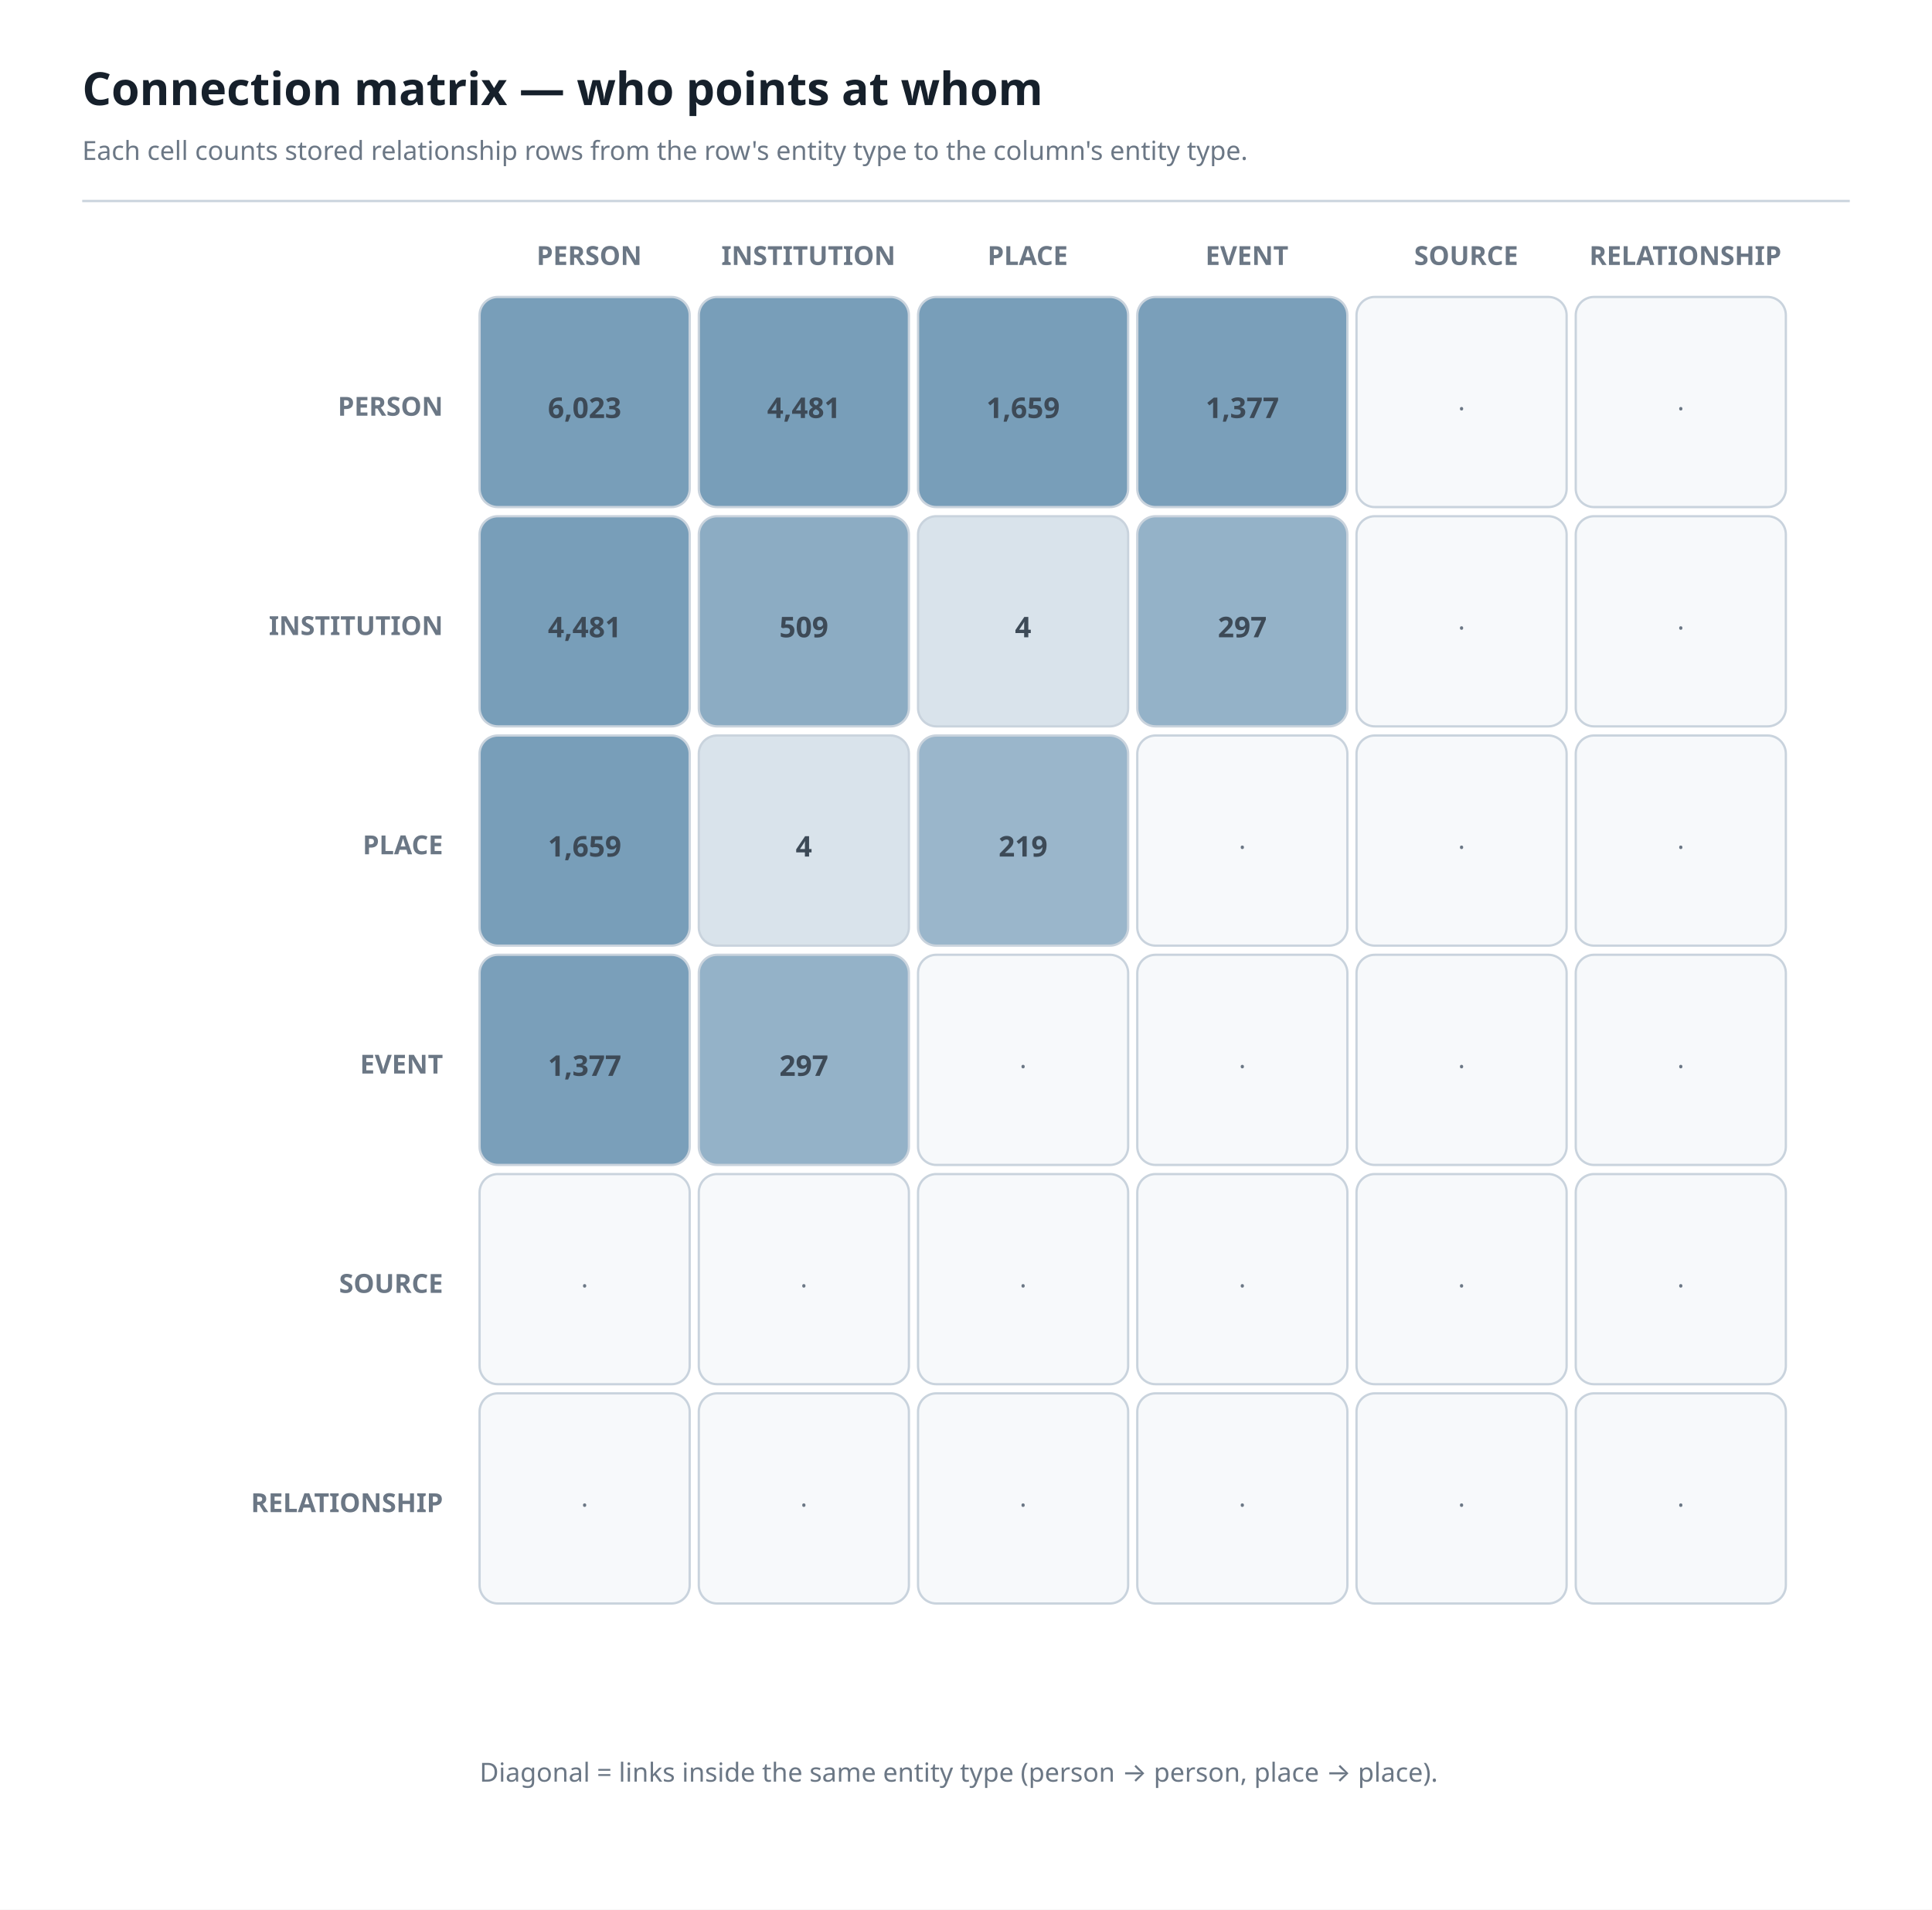
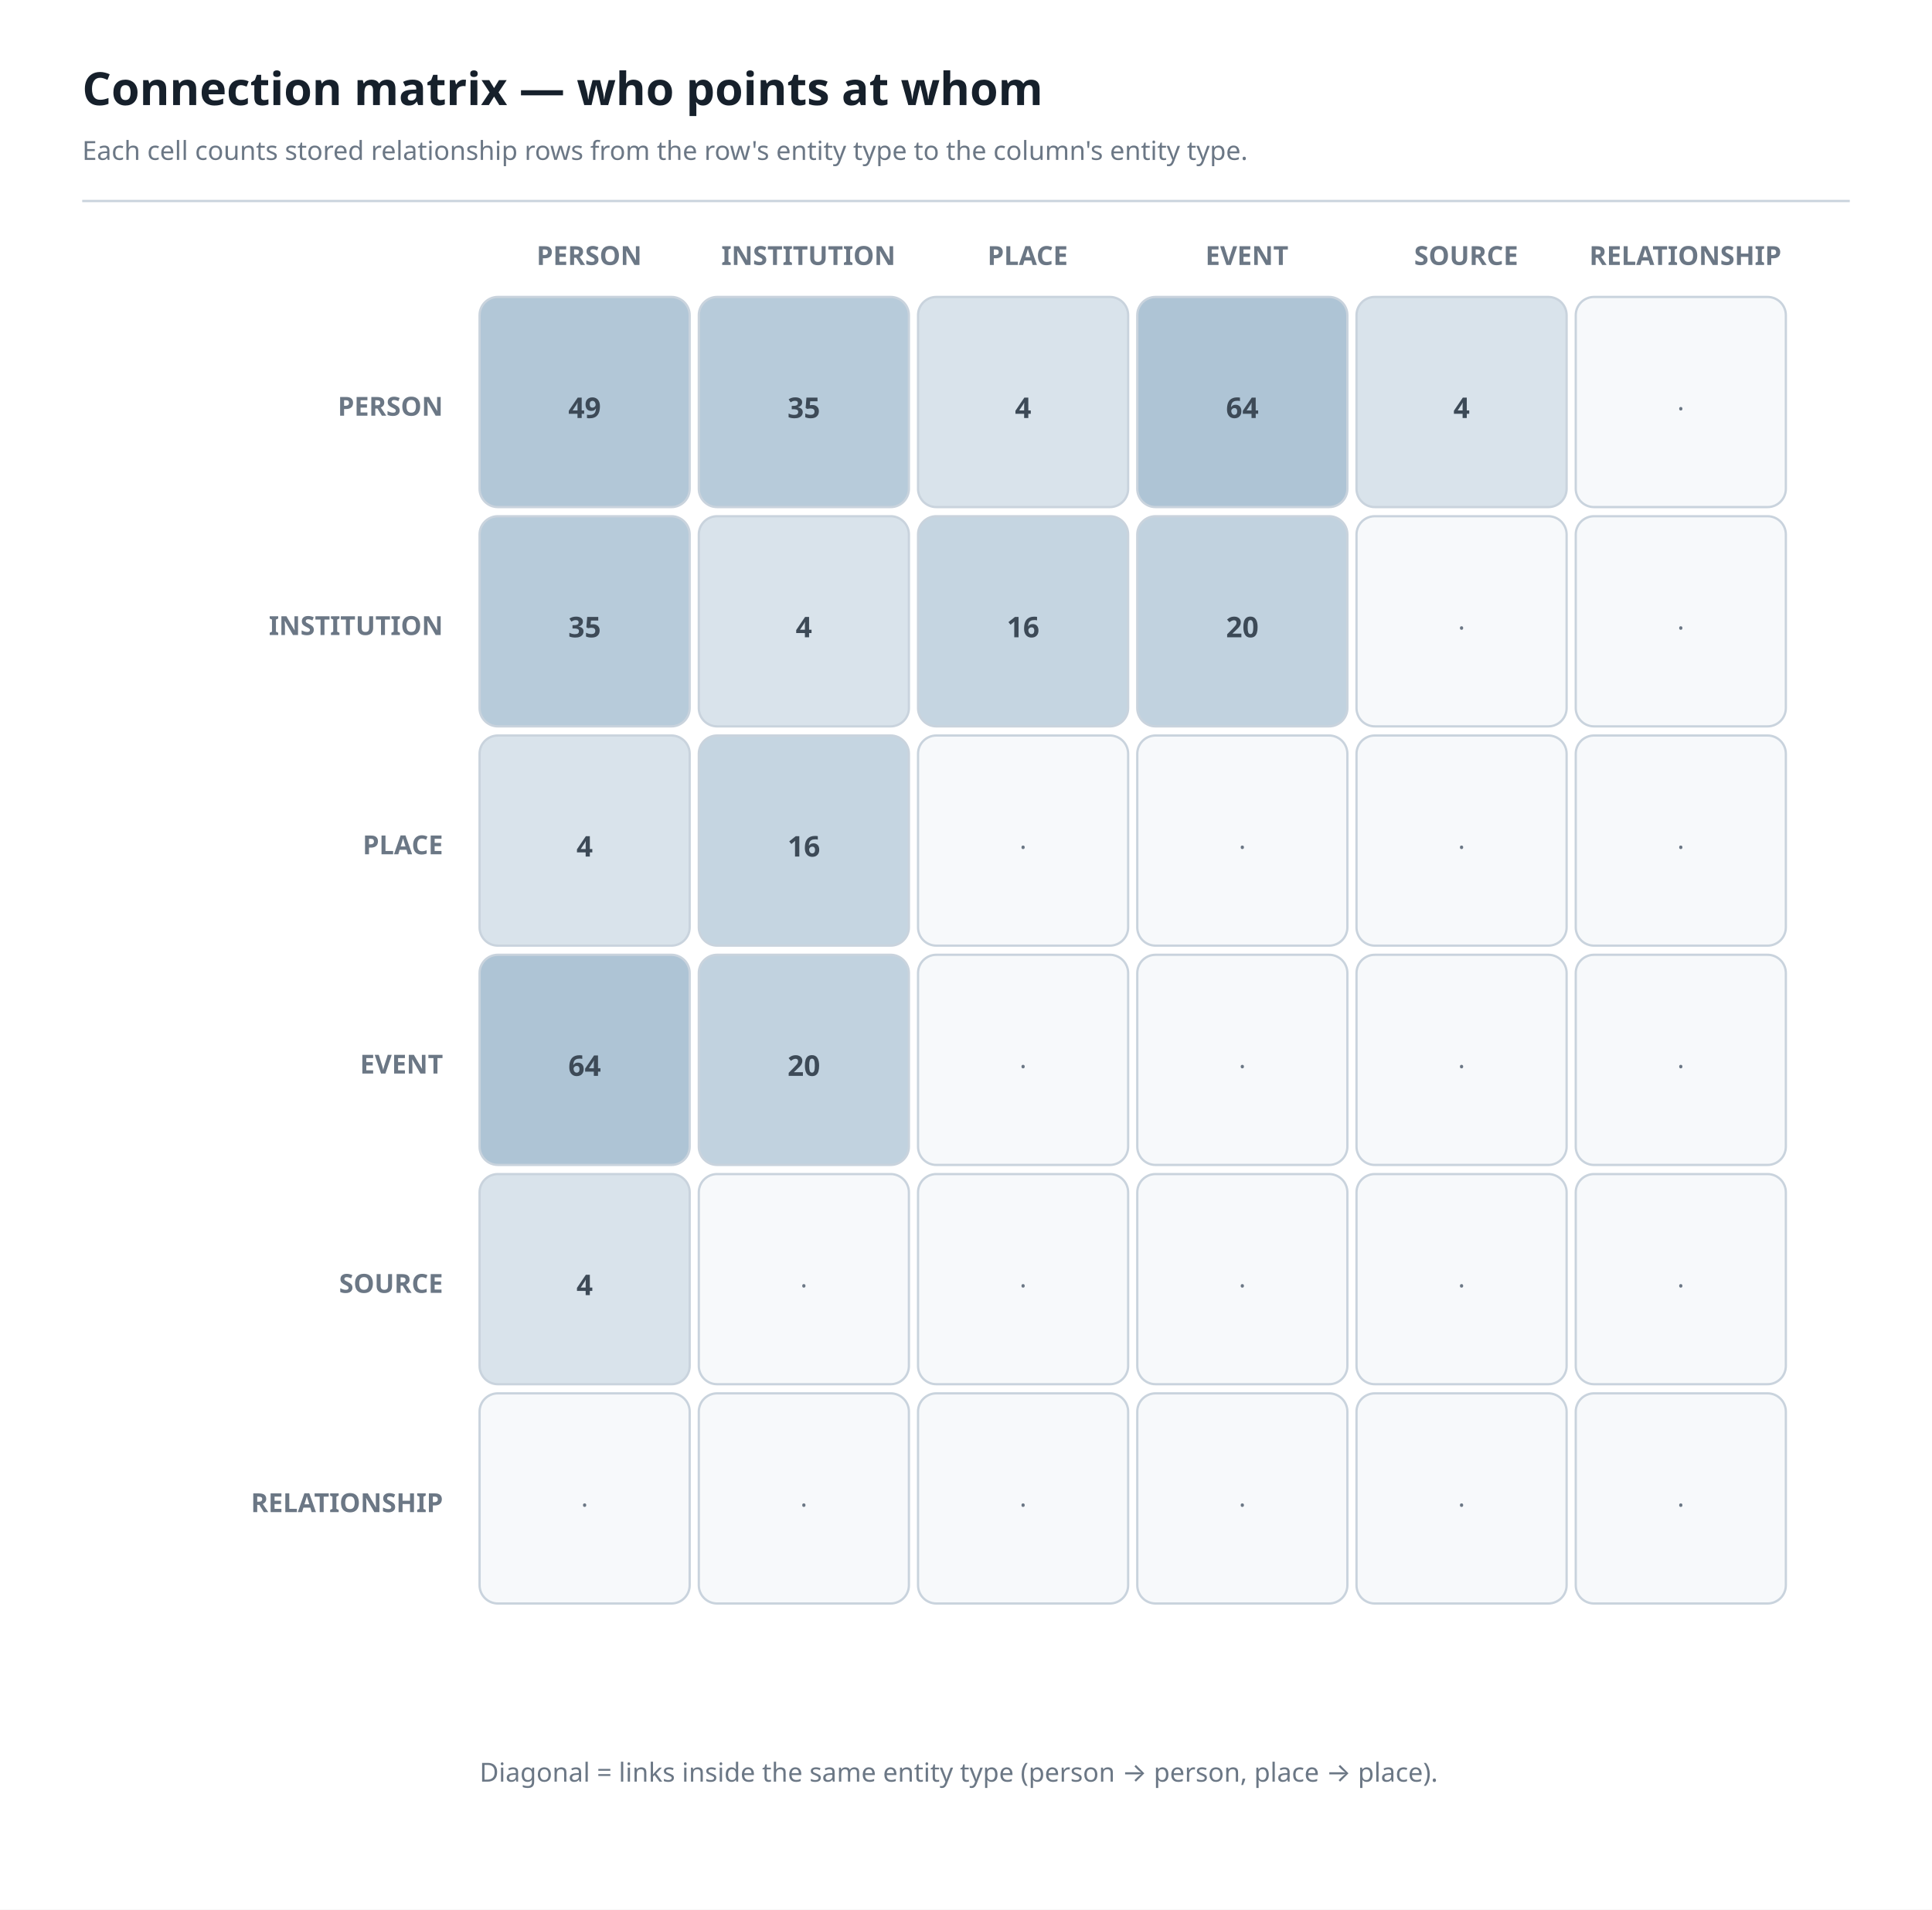
<svg xmlns="http://www.w3.org/2000/svg" viewBox="0 0 846 836" width="846" height="836" role="img" aria-label="SIRAJ connection matrix">
  <rect width="846" height="836" fill="#ffffff" />
  <style>text{font-family:'Segoe UI','Noto Sans Arabic',system-ui,-apple-system,sans-serif;font-variant-numeric:tabular-nums}.t{fill:#16202b;font-size:14px}.s{fill:#6b7785;font-size:11.5px}.b{fill:#3d4a57;font-size:12.5px}.h{font-size:20px;font-weight:800;fill:#16202b}</style>
  <text x="36" y="46" class="h">Connection matrix — who points at whom</text>
  <text x="36" y="70" class="s">Each cell counts stored relationship rows from the row's entity type to the column's entity type.</text>
  <line x1="36" y1="88" x2="810" y2="88" stroke="#c9d3dd" />
  <text x="258" y="116" class="s" text-anchor="middle" font-weight="700" fill="#2f6f4f">PERSON</text>
  <text x="354" y="116" class="s" text-anchor="middle" font-weight="700" fill="#1f5d8b">INSTITUTION</text>
  <text x="450" y="116" class="s" text-anchor="middle" font-weight="700" fill="#8a5a1f">PLACE</text>
  <text x="546" y="116" class="s" text-anchor="middle" font-weight="700" fill="#7b3f8f">EVENT</text>
  <text x="642" y="116" class="s" text-anchor="middle" font-weight="700" fill="#8b3a3a">SOURCE</text>
  <text x="738" y="116" class="s" text-anchor="middle" font-weight="700" fill="#4b5563">RELATIONSHIP</text>
  <text x="194" y="182" class="s" text-anchor="end" font-weight="700" fill="#2f6f4f">PERSON</text>
-   <rect x="210" y="130" width="92" height="92" rx="8" fill="rgba(31,93,139,0.600)" stroke="#c9d3dd" />
-   <text x="256" y="183" class="b" text-anchor="middle" font-weight="700" fill="#ffffff">6,023</text>
-   <rect x="306" y="130" width="92" height="92" rx="8" fill="rgba(31,93,139,0.600)" stroke="#c9d3dd" />
-   <text x="352" y="183" class="b" text-anchor="middle" font-weight="700" fill="#ffffff">4,481</text>
-   <rect x="402" y="130" width="92" height="92" rx="8" fill="rgba(31,93,139,0.600)" stroke="#c9d3dd" />
-   <text x="448" y="183" class="b" text-anchor="middle" font-weight="700" fill="#ffffff">1,659</text>
-   <rect x="498" y="130" width="92" height="92" rx="8" fill="rgba(31,93,139,0.590)" stroke="#c9d3dd" />
-   <text x="544" y="183" class="b" text-anchor="middle" font-weight="700" fill="#ffffff">1,377</text>
-   <rect x="594" y="130" width="92" height="92" rx="8" fill="#f7f9fb" stroke="#c9d3dd" />
-   <text x="640" y="183" class="s" text-anchor="middle" font-weight="400" fill="#6b7785">·</text>
+   <rect x="210" y="130" width="92" height="92" rx="8" fill="rgba(31,93,139,0.342)" stroke="#c9d3dd" />
+   <text x="256" y="183" class="b" text-anchor="middle" font-weight="700" fill="#16202b">49</text>
+   <rect x="306" y="130" width="92" height="92" rx="8" fill="rgba(31,93,139,0.317)" stroke="#c9d3dd" />
+   <text x="352" y="183" class="b" text-anchor="middle" font-weight="700" fill="#16202b">35</text>
+   <rect x="402" y="130" width="92" height="92" rx="8" fill="rgba(31,93,139,0.170)" stroke="#c9d3dd" />
+   <text x="448" y="183" class="b" text-anchor="middle" font-weight="700" fill="#16202b">4</text>
+   <rect x="498" y="130" width="92" height="92" rx="8" fill="rgba(31,93,139,0.362)" stroke="#c9d3dd" />
+   <text x="544" y="183" class="b" text-anchor="middle" font-weight="700" fill="#16202b">64</text>
+   <rect x="594" y="130" width="92" height="92" rx="8" fill="rgba(31,93,139,0.170)" stroke="#c9d3dd" />
+   <text x="640" y="183" class="b" text-anchor="middle" font-weight="700" fill="#16202b">4</text>
  <rect x="690" y="130" width="92" height="92" rx="8" fill="#f7f9fb" stroke="#c9d3dd" />
  <text x="736" y="183" class="s" text-anchor="middle" font-weight="400" fill="#6b7785">·</text>
  <text x="194" y="278" class="s" text-anchor="end" font-weight="700" fill="#1f5d8b">INSTITUTION</text>
-   <rect x="210" y="226" width="92" height="92" rx="8" fill="rgba(31,93,139,0.600)" stroke="#c9d3dd" />
-   <text x="256" y="279" class="b" text-anchor="middle" font-weight="700" fill="#ffffff">4,481</text>
-   <rect x="306" y="226" width="92" height="92" rx="8" fill="rgba(31,93,139,0.515)" stroke="#c9d3dd" />
-   <text x="352" y="279" class="b" text-anchor="middle" font-weight="700" fill="#ffffff">509</text>
-   <rect x="402" y="226" width="92" height="92" rx="8" fill="rgba(31,93,139,0.170)" stroke="#c9d3dd" />
-   <text x="448" y="279" class="b" text-anchor="middle" font-weight="700" fill="#16202b">4</text>
-   <rect x="498" y="226" width="92" height="92" rx="8" fill="rgba(31,93,139,0.475)" stroke="#c9d3dd" />
-   <text x="544" y="279" class="b" text-anchor="middle" font-weight="700" fill="#ffffff">297</text>
+   <rect x="210" y="226" width="92" height="92" rx="8" fill="rgba(31,93,139,0.317)" stroke="#c9d3dd" />
+   <text x="256" y="279" class="b" text-anchor="middle" font-weight="700" fill="#16202b">35</text>
+   <rect x="306" y="226" width="92" height="92" rx="8" fill="rgba(31,93,139,0.170)" stroke="#c9d3dd" />
+   <text x="352" y="279" class="b" text-anchor="middle" font-weight="700" fill="#16202b">4</text>
+   <rect x="402" y="226" width="92" height="92" rx="8" fill="rgba(31,93,139,0.261)" stroke="#c9d3dd" />
+   <text x="448" y="279" class="b" text-anchor="middle" font-weight="700" fill="#16202b">16</text>
+   <rect x="498" y="226" width="92" height="92" rx="8" fill="rgba(31,93,139,0.277)" stroke="#c9d3dd" />
+   <text x="544" y="279" class="b" text-anchor="middle" font-weight="700" fill="#16202b">20</text>
  <rect x="594" y="226" width="92" height="92" rx="8" fill="#f7f9fb" stroke="#c9d3dd" />
  <text x="640" y="279" class="s" text-anchor="middle" font-weight="400" fill="#6b7785">·</text>
  <rect x="690" y="226" width="92" height="92" rx="8" fill="#f7f9fb" stroke="#c9d3dd" />
  <text x="736" y="279" class="s" text-anchor="middle" font-weight="400" fill="#6b7785">·</text>
  <text x="194" y="374" class="s" text-anchor="end" font-weight="700" fill="#8a5a1f">PLACE</text>
-   <rect x="210" y="322" width="92" height="92" rx="8" fill="rgba(31,93,139,0.600)" stroke="#c9d3dd" />
-   <text x="256" y="375" class="b" text-anchor="middle" font-weight="700" fill="#ffffff">1,659</text>
-   <rect x="306" y="322" width="92" height="92" rx="8" fill="rgba(31,93,139,0.170)" stroke="#c9d3dd" />
-   <text x="352" y="375" class="b" text-anchor="middle" font-weight="700" fill="#16202b">4</text>
-   <rect x="402" y="322" width="92" height="92" rx="8" fill="rgba(31,93,139,0.453)" stroke="#c9d3dd" />
-   <text x="448" y="375" class="b" text-anchor="middle" font-weight="700" fill="#ffffff">219</text>
+   <rect x="210" y="322" width="92" height="92" rx="8" fill="rgba(31,93,139,0.170)" stroke="#c9d3dd" />
+   <text x="256" y="375" class="b" text-anchor="middle" font-weight="700" fill="#16202b">4</text>
+   <rect x="306" y="322" width="92" height="92" rx="8" fill="rgba(31,93,139,0.261)" stroke="#c9d3dd" />
+   <text x="352" y="375" class="b" text-anchor="middle" font-weight="700" fill="#16202b">16</text>
+   <rect x="402" y="322" width="92" height="92" rx="8" fill="#f7f9fb" stroke="#c9d3dd" />
+   <text x="448" y="375" class="s" text-anchor="middle" font-weight="400" fill="#6b7785">·</text>
  <rect x="498" y="322" width="92" height="92" rx="8" fill="#f7f9fb" stroke="#c9d3dd" />
  <text x="544" y="375" class="s" text-anchor="middle" font-weight="400" fill="#6b7785">·</text>
  <rect x="594" y="322" width="92" height="92" rx="8" fill="#f7f9fb" stroke="#c9d3dd" />
  <text x="640" y="375" class="s" text-anchor="middle" font-weight="400" fill="#6b7785">·</text>
  <rect x="690" y="322" width="92" height="92" rx="8" fill="#f7f9fb" stroke="#c9d3dd" />
  <text x="736" y="375" class="s" text-anchor="middle" font-weight="400" fill="#6b7785">·</text>
  <text x="194" y="470" class="s" text-anchor="end" font-weight="700" fill="#7b3f8f">EVENT</text>
-   <rect x="210" y="418" width="92" height="92" rx="8" fill="rgba(31,93,139,0.590)" stroke="#c9d3dd" />
-   <text x="256" y="471" class="b" text-anchor="middle" font-weight="700" fill="#ffffff">1,377</text>
-   <rect x="306" y="418" width="92" height="92" rx="8" fill="rgba(31,93,139,0.475)" stroke="#c9d3dd" />
-   <text x="352" y="471" class="b" text-anchor="middle" font-weight="700" fill="#ffffff">297</text>
+   <rect x="210" y="418" width="92" height="92" rx="8" fill="rgba(31,93,139,0.362)" stroke="#c9d3dd" />
+   <text x="256" y="471" class="b" text-anchor="middle" font-weight="700" fill="#16202b">64</text>
+   <rect x="306" y="418" width="92" height="92" rx="8" fill="rgba(31,93,139,0.277)" stroke="#c9d3dd" />
+   <text x="352" y="471" class="b" text-anchor="middle" font-weight="700" fill="#16202b">20</text>
  <rect x="402" y="418" width="92" height="92" rx="8" fill="#f7f9fb" stroke="#c9d3dd" />
  <text x="448" y="471" class="s" text-anchor="middle" font-weight="400" fill="#6b7785">·</text>
  <rect x="498" y="418" width="92" height="92" rx="8" fill="#f7f9fb" stroke="#c9d3dd" />
  <text x="544" y="471" class="s" text-anchor="middle" font-weight="400" fill="#6b7785">·</text>
  <rect x="594" y="418" width="92" height="92" rx="8" fill="#f7f9fb" stroke="#c9d3dd" />
  <text x="640" y="471" class="s" text-anchor="middle" font-weight="400" fill="#6b7785">·</text>
  <rect x="690" y="418" width="92" height="92" rx="8" fill="#f7f9fb" stroke="#c9d3dd" />
  <text x="736" y="471" class="s" text-anchor="middle" font-weight="400" fill="#6b7785">·</text>
  <text x="194" y="566" class="s" text-anchor="end" font-weight="700" fill="#8b3a3a">SOURCE</text>
-   <rect x="210" y="514" width="92" height="92" rx="8" fill="#f7f9fb" stroke="#c9d3dd" />
-   <text x="256" y="567" class="s" text-anchor="middle" font-weight="400" fill="#6b7785">·</text>
+   <rect x="210" y="514" width="92" height="92" rx="8" fill="rgba(31,93,139,0.170)" stroke="#c9d3dd" />
+   <text x="256" y="567" class="b" text-anchor="middle" font-weight="700" fill="#16202b">4</text>
  <rect x="306" y="514" width="92" height="92" rx="8" fill="#f7f9fb" stroke="#c9d3dd" />
  <text x="352" y="567" class="s" text-anchor="middle" font-weight="400" fill="#6b7785">·</text>
  <rect x="402" y="514" width="92" height="92" rx="8" fill="#f7f9fb" stroke="#c9d3dd" />
  <text x="448" y="567" class="s" text-anchor="middle" font-weight="400" fill="#6b7785">·</text>
  <rect x="498" y="514" width="92" height="92" rx="8" fill="#f7f9fb" stroke="#c9d3dd" />
  <text x="544" y="567" class="s" text-anchor="middle" font-weight="400" fill="#6b7785">·</text>
  <rect x="594" y="514" width="92" height="92" rx="8" fill="#f7f9fb" stroke="#c9d3dd" />
  <text x="640" y="567" class="s" text-anchor="middle" font-weight="400" fill="#6b7785">·</text>
  <rect x="690" y="514" width="92" height="92" rx="8" fill="#f7f9fb" stroke="#c9d3dd" />
  <text x="736" y="567" class="s" text-anchor="middle" font-weight="400" fill="#6b7785">·</text>
  <text x="194" y="662" class="s" text-anchor="end" font-weight="700" fill="#4b5563">RELATIONSHIP</text>
  <rect x="210" y="610" width="92" height="92" rx="8" fill="#f7f9fb" stroke="#c9d3dd" />
  <text x="256" y="663" class="s" text-anchor="middle" font-weight="400" fill="#6b7785">·</text>
  <rect x="306" y="610" width="92" height="92" rx="8" fill="#f7f9fb" stroke="#c9d3dd" />
  <text x="352" y="663" class="s" text-anchor="middle" font-weight="400" fill="#6b7785">·</text>
  <rect x="402" y="610" width="92" height="92" rx="8" fill="#f7f9fb" stroke="#c9d3dd" />
  <text x="448" y="663" class="s" text-anchor="middle" font-weight="400" fill="#6b7785">·</text>
  <rect x="498" y="610" width="92" height="92" rx="8" fill="#f7f9fb" stroke="#c9d3dd" />
  <text x="544" y="663" class="s" text-anchor="middle" font-weight="400" fill="#6b7785">·</text>
  <rect x="594" y="610" width="92" height="92" rx="8" fill="#f7f9fb" stroke="#c9d3dd" />
  <text x="640" y="663" class="s" text-anchor="middle" font-weight="400" fill="#6b7785">·</text>
  <rect x="690" y="610" width="92" height="92" rx="8" fill="#f7f9fb" stroke="#c9d3dd" />
  <text x="736" y="663" class="s" text-anchor="middle" font-weight="400" fill="#6b7785">·</text>
  <text x="210" y="780" class="s">Diagonal = links inside the same entity type (person → person, place → place).</text>
</svg>
